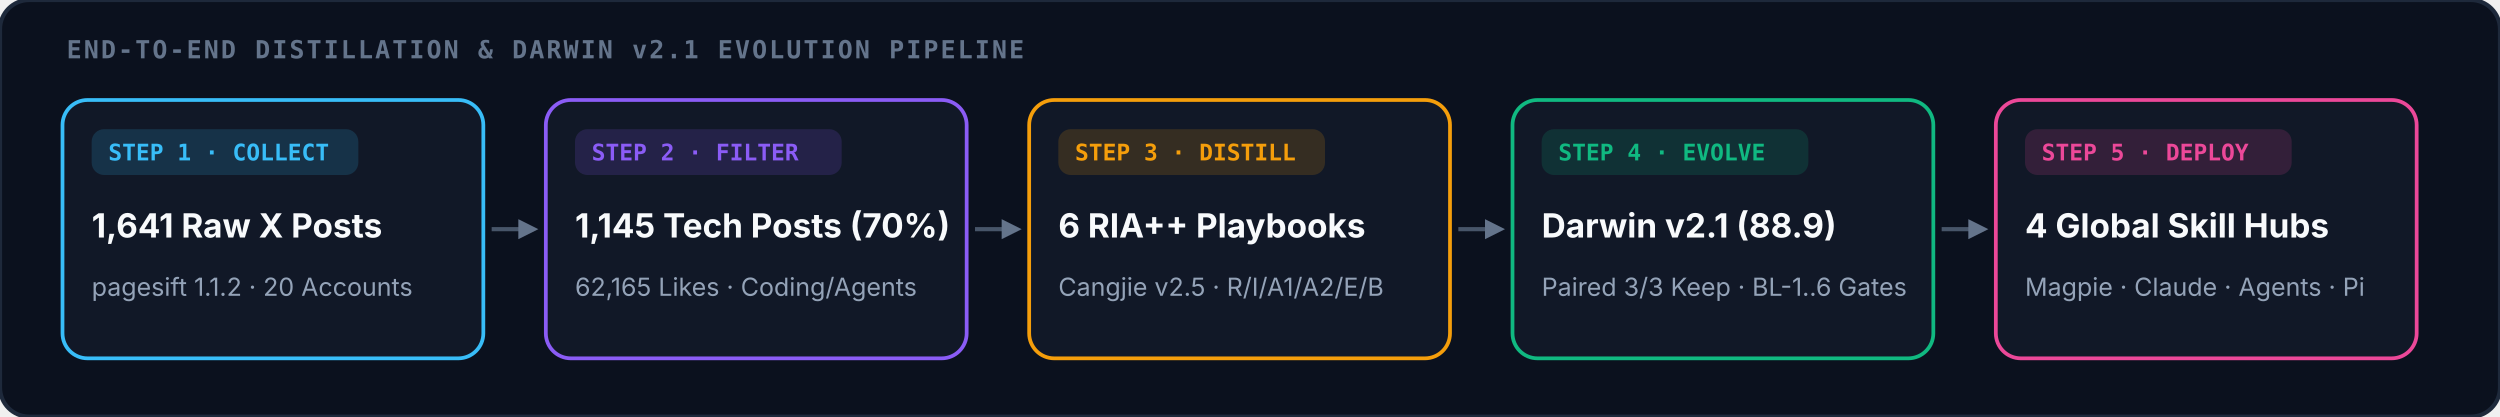
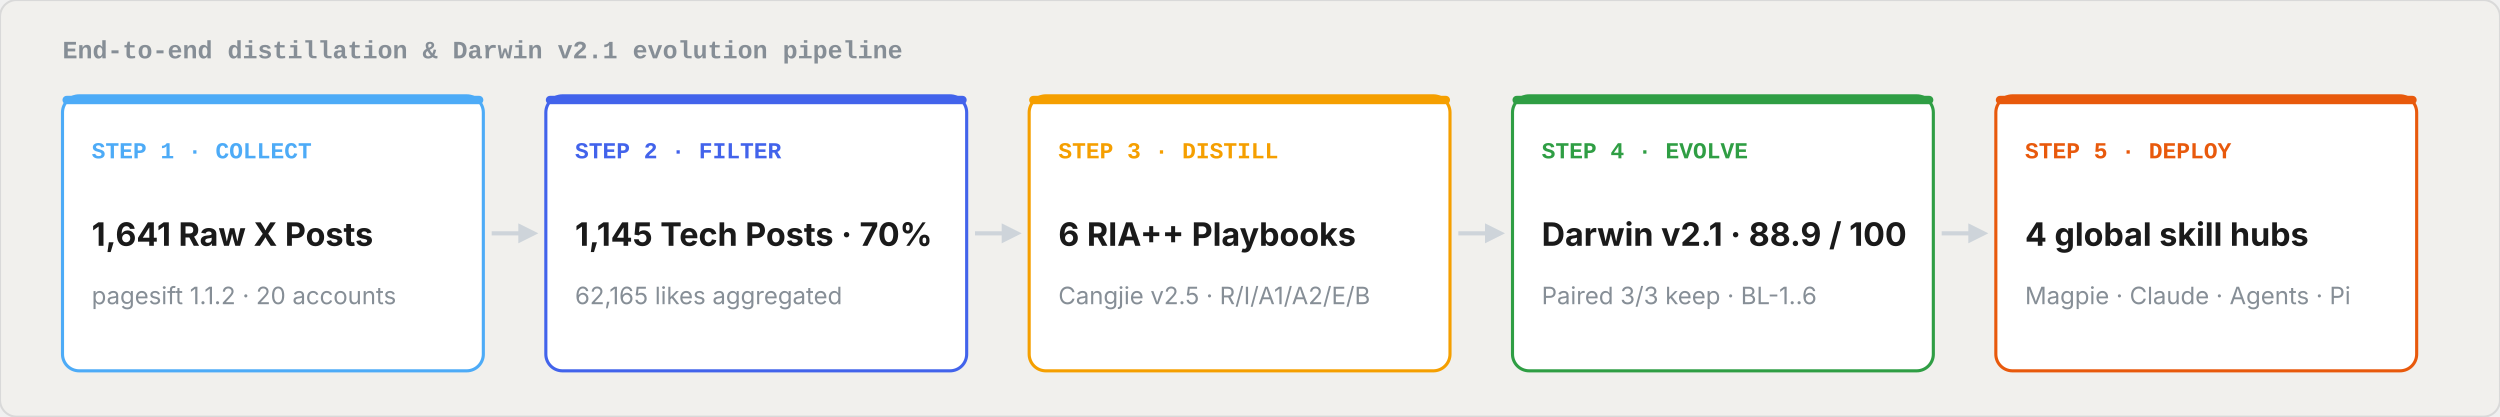
- <svg xmlns="http://www.w3.org/2000/svg" viewBox="0 0 1200 200" width="100%" role="img" aria-label="END-TO-END DISTILLATION &amp; DARWIN v2.1 EVOLUTION PIPELINE">
+ <svg xmlns="http://www.w3.org/2000/svg" viewBox="0 0 1200 200" width="100%" role="img" aria-labelledby="t">
  <defs>
-     <marker id="arrow" viewBox="0 0 10 10" refX="6" refY="5" markerWidth="6" markerHeight="6" orient="auto-start-reverse">
-       <path d="M 0 1 L 8 5 L 0 9 z" fill="#64748B" />
+     <marker id="ar" viewBox="0 0 10 10" refX="6" refY="5" markerWidth="6" markerHeight="6" orient="auto-start-reverse">
+       <path d="M 0 1 L 8 5 L 0 9 z" fill="#ced4da" />
    </marker>
  </defs>
-   <rect width="1200" height="200" rx="14" fill="#0B111E" stroke="#1E293B" stroke-width="2" />
-   <text x="32" y="28" fill="#64748B" font-family="ui-monospace, SFMono-Regular, Menlo, Consolas, monospace" font-size="12" font-weight="700" letter-spacing="1">END-TO-END DISTILLATION &amp; DARWIN v2.1 EVOLUTION PIPELINE</text>
-   <g transform="translate(30, 48)">
-     <rect width="202" height="124" rx="12" fill="#111827" stroke="#38BDF8" stroke-width="1.8" />
-     <rect x="14" y="14" width="128" height="22" rx="6" fill="#38BDF8" fill-opacity="0.16" />
-     <text x="22" y="29" fill="#38BDF8" font-family="ui-monospace, SFMono-Regular, Menlo, Consolas, monospace" font-size="11" font-weight="700">STEP 1 · COLLECT</text>
-     <text x="14" y="66" fill="#F8FAFC" font-family="system-ui, -apple-system, 'Segoe UI', 'Microsoft YaHei', sans-serif" font-size="16" font-weight="700">1,641 Raw X Posts</text>
-     <text x="14" y="94" fill="#94A3B8" font-family="system-ui, -apple-system, 'Segoe UI', 'Microsoft YaHei', sans-serif" font-size="12">pagesift 1.1.2 · 20 Accounts</text>
+   <rect width="1200" height="200" rx="8" fill="#f1f0ed" stroke="#d9d9d9" stroke-width="1" />
+   <text x="30" y="28" fill="#868e96" font-family="ui-monospace, SFMono-Regular, Menlo, Consolas, 'Liberation Mono', monospace" font-size="12" font-weight="600">End-to-end distillation &amp; Darwin v2.1 evolution pipeline</text>
+   <g transform="translate(30, 46)">
+     <rect width="202" height="132" rx="8" fill="#ffffff" stroke="#4dabf7" stroke-width="1.5" />
+     <rect x="0" y="0" width="202" height="4" rx="2" fill="#4dabf7" />
+     <text x="14" y="30" fill="#4dabf7" font-family="ui-monospace, SFMono-Regular, Menlo, Consolas, 'Liberation Mono', monospace" font-size="11" font-weight="700">STEP 1 · COLLECT</text>
+     <text x="14" y="72" fill="#1a1a1a" font-family="system-ui, -apple-system, 'Segoe UI', 'Helvetica Neue', 'Microsoft YaHei', sans-serif" font-size="15.5" font-weight="700">1,641 Raw X Posts</text>
+     <text x="14" y="100" fill="#868e96" font-family="system-ui, -apple-system, 'Segoe UI', 'Helvetica Neue', 'Microsoft YaHei', sans-serif" font-size="11.5">pagesift 1.1.2 · 20 accounts</text>
  </g>
-   <path d="M 236 110 L 256 110" stroke="#475569" stroke-width="2" marker-end="url(#arrow)" />
-   <g transform="translate(262, 48)">
-     <rect width="202" height="124" rx="12" fill="#111827" stroke="#8B5CF6" stroke-width="1.8" />
-     <rect x="14" y="14" width="128" height="22" rx="6" fill="#8B5CF6" fill-opacity="0.16" />
-     <text x="22" y="29" fill="#8B5CF6" font-family="ui-monospace, SFMono-Regular, Menlo, Consolas, monospace" font-size="11" font-weight="700">STEP 2 · FILTER</text>
-     <text x="14" y="66" fill="#F8FAFC" font-family="system-ui, -apple-system, 'Segoe UI', 'Microsoft YaHei', sans-serif" font-size="16" font-weight="700">1,145 Tech Posts (70%)</text>
-     <text x="14" y="94" fill="#94A3B8" font-family="system-ui, -apple-system, 'Segoe UI', 'Microsoft YaHei', sans-serif" font-size="12">62,165 Likes · Coding/Agents</text>
+   <path d="M 236 112 L 256 112" stroke="#ced4da" stroke-width="2" marker-end="url(#ar)" />
+   <g transform="translate(262, 46)">
+     <rect width="202" height="132" rx="8" fill="#ffffff" stroke="#4263eb" stroke-width="1.5" />
+     <rect x="0" y="0" width="202" height="4" rx="2" fill="#4263eb" />
+     <text x="14" y="30" fill="#4263eb" font-family="ui-monospace, SFMono-Regular, Menlo, Consolas, 'Liberation Mono', monospace" font-size="11" font-weight="700">STEP 2 · FILTER</text>
+     <text x="14" y="72" fill="#1a1a1a" font-family="system-ui, -apple-system, 'Segoe UI', 'Helvetica Neue', 'Microsoft YaHei', sans-serif" font-size="15.5" font-weight="700">1,145 Tech Posts · 70%</text>
+     <text x="14" y="100" fill="#868e96" font-family="system-ui, -apple-system, 'Segoe UI', 'Helvetica Neue', 'Microsoft YaHei', sans-serif" font-size="11.5">62,165 likes aggregated</text>
  </g>
-   <path d="M 468 110 L 488 110" stroke="#475569" stroke-width="2" marker-end="url(#arrow)" />
-   <g transform="translate(494, 48)">
-     <rect width="202" height="124" rx="12" fill="#111827" stroke="#F59E0B" stroke-width="1.8" />
-     <rect x="14" y="14" width="128" height="22" rx="6" fill="#F59E0B" fill-opacity="0.16" />
-     <text x="22" y="29" fill="#F59E0B" font-family="ui-monospace, SFMono-Regular, Menlo, Consolas, monospace" font-size="11" font-weight="700">STEP 3 · DISTILL</text>
-     <text x="14" y="66" fill="#F8FAFC" font-family="system-ui, -apple-system, 'Segoe UI', 'Microsoft YaHei', sans-serif" font-size="16" font-weight="700">6 RIA++ Playbooks</text>
-     <text x="14" y="94" fill="#94A3B8" font-family="system-ui, -apple-system, 'Segoe UI', 'Microsoft YaHei', sans-serif" font-size="12">Cangjie v2.5 · R/I/A1/A2/E/B</text>
+   <path d="M 468 112 L 488 112" stroke="#ced4da" stroke-width="2" marker-end="url(#ar)" />
+   <g transform="translate(494, 46)">
+     <rect width="202" height="132" rx="8" fill="#ffffff" stroke="#f59f00" stroke-width="1.5" />
+     <rect x="0" y="0" width="202" height="4" rx="2" fill="#f59f00" />
+     <text x="14" y="30" fill="#f59f00" font-family="ui-monospace, SFMono-Regular, Menlo, Consolas, 'Liberation Mono', monospace" font-size="11" font-weight="700">STEP 3 · DISTILL</text>
+     <text x="14" y="72" fill="#1a1a1a" font-family="system-ui, -apple-system, 'Segoe UI', 'Helvetica Neue', 'Microsoft YaHei', sans-serif" font-size="15.5" font-weight="700">6 RIA++ Playbooks</text>
+     <text x="14" y="100" fill="#868e96" font-family="system-ui, -apple-system, 'Segoe UI', 'Helvetica Neue', 'Microsoft YaHei', sans-serif" font-size="11.5">Cangjie v2.5 · R/I/A1/A2/E/B</text>
  </g>
-   <path d="M 700 110 L 720 110" stroke="#475569" stroke-width="2" marker-end="url(#arrow)" />
-   <g transform="translate(726, 48)">
-     <rect width="202" height="124" rx="12" fill="#111827" stroke="#10B981" stroke-width="1.8" />
-     <rect x="14" y="14" width="128" height="22" rx="6" fill="#10B981" fill-opacity="0.16" />
-     <text x="22" y="29" fill="#10B981" font-family="ui-monospace, SFMono-Regular, Menlo, Consolas, monospace" font-size="11" font-weight="700">STEP 4 · EVOLVE</text>
-     <text x="14" y="66" fill="#F8FAFC" font-family="system-ui, -apple-system, 'Segoe UI', 'Microsoft YaHei', sans-serif" font-size="16" font-weight="700">Darwin v2.1 (88.9)</text>
-     <text x="14" y="94" fill="#94A3B8" font-family="system-ui, -apple-system, 'Segoe UI', 'Microsoft YaHei', sans-serif" font-size="12">Paired 3/3 Keep · BL-1..6 Gates</text>
+   <path d="M 700 112 L 720 112" stroke="#ced4da" stroke-width="2" marker-end="url(#ar)" />
+   <g transform="translate(726, 46)">
+     <rect width="202" height="132" rx="8" fill="#ffffff" stroke="#2f9e44" stroke-width="1.5" />
+     <rect x="0" y="0" width="202" height="4" rx="2" fill="#2f9e44" />
+     <text x="14" y="30" fill="#2f9e44" font-family="ui-monospace, SFMono-Regular, Menlo, Consolas, 'Liberation Mono', monospace" font-size="11" font-weight="700">STEP 4 · EVOLVE</text>
+     <text x="14" y="72" fill="#1a1a1a" font-family="system-ui, -apple-system, 'Segoe UI', 'Helvetica Neue', 'Microsoft YaHei', sans-serif" font-size="15.5" font-weight="700">Darwin v2.1 · 88.9 / 100</text>
+     <text x="14" y="100" fill="#868e96" font-family="system-ui, -apple-system, 'Segoe UI', 'Helvetica Neue', 'Microsoft YaHei', sans-serif" font-size="11.5">Paired 3/3 keep · BL-1..6</text>
  </g>
-   <path d="M 932 110 L 952 110" stroke="#475569" stroke-width="2" marker-end="url(#arrow)" />
-   <g transform="translate(958, 48)">
-     <rect width="202" height="124" rx="12" fill="#111827" stroke="#EC4899" stroke-width="1.8" />
-     <rect x="14" y="14" width="128" height="22" rx="6" fill="#EC4899" fill-opacity="0.16" />
-     <text x="22" y="29" fill="#EC4899" font-family="ui-monospace, SFMono-Regular, Menlo, Consolas, monospace" font-size="11" font-weight="700">STEP 5 · DEPLOY</text>
-     <text x="14" y="66" fill="#F8FAFC" font-family="system-ui, -apple-system, 'Segoe UI', 'Microsoft YaHei', sans-serif" font-size="16" font-weight="700">4 Global Skill Hubs</text>
-     <text x="14" y="94" fill="#94A3B8" font-family="system-ui, -apple-system, 'Segoe UI', 'Microsoft YaHei', sans-serif" font-size="12">Magpie · Claude · Agents · Pi</text>
+   <path d="M 932 112 L 952 112" stroke="#ced4da" stroke-width="2" marker-end="url(#ar)" />
+   <g transform="translate(958, 46)">
+     <rect width="202" height="132" rx="8" fill="#ffffff" stroke="#e8590c" stroke-width="1.5" />
+     <rect x="0" y="0" width="202" height="4" rx="2" fill="#e8590c" />
+     <text x="14" y="30" fill="#e8590c" font-family="ui-monospace, SFMono-Regular, Menlo, Consolas, 'Liberation Mono', monospace" font-size="11" font-weight="700">STEP 5 · DEPLOY</text>
+     <text x="14" y="72" fill="#1a1a1a" font-family="system-ui, -apple-system, 'Segoe UI', 'Helvetica Neue', 'Microsoft YaHei', sans-serif" font-size="15.5" font-weight="700">4 global skill hubs</text>
+     <text x="14" y="100" fill="#868e96" font-family="system-ui, -apple-system, 'Segoe UI', 'Helvetica Neue', 'Microsoft YaHei', sans-serif" font-size="11.5">Magpie · Claude · Agents · Pi</text>
  </g>
</svg>
